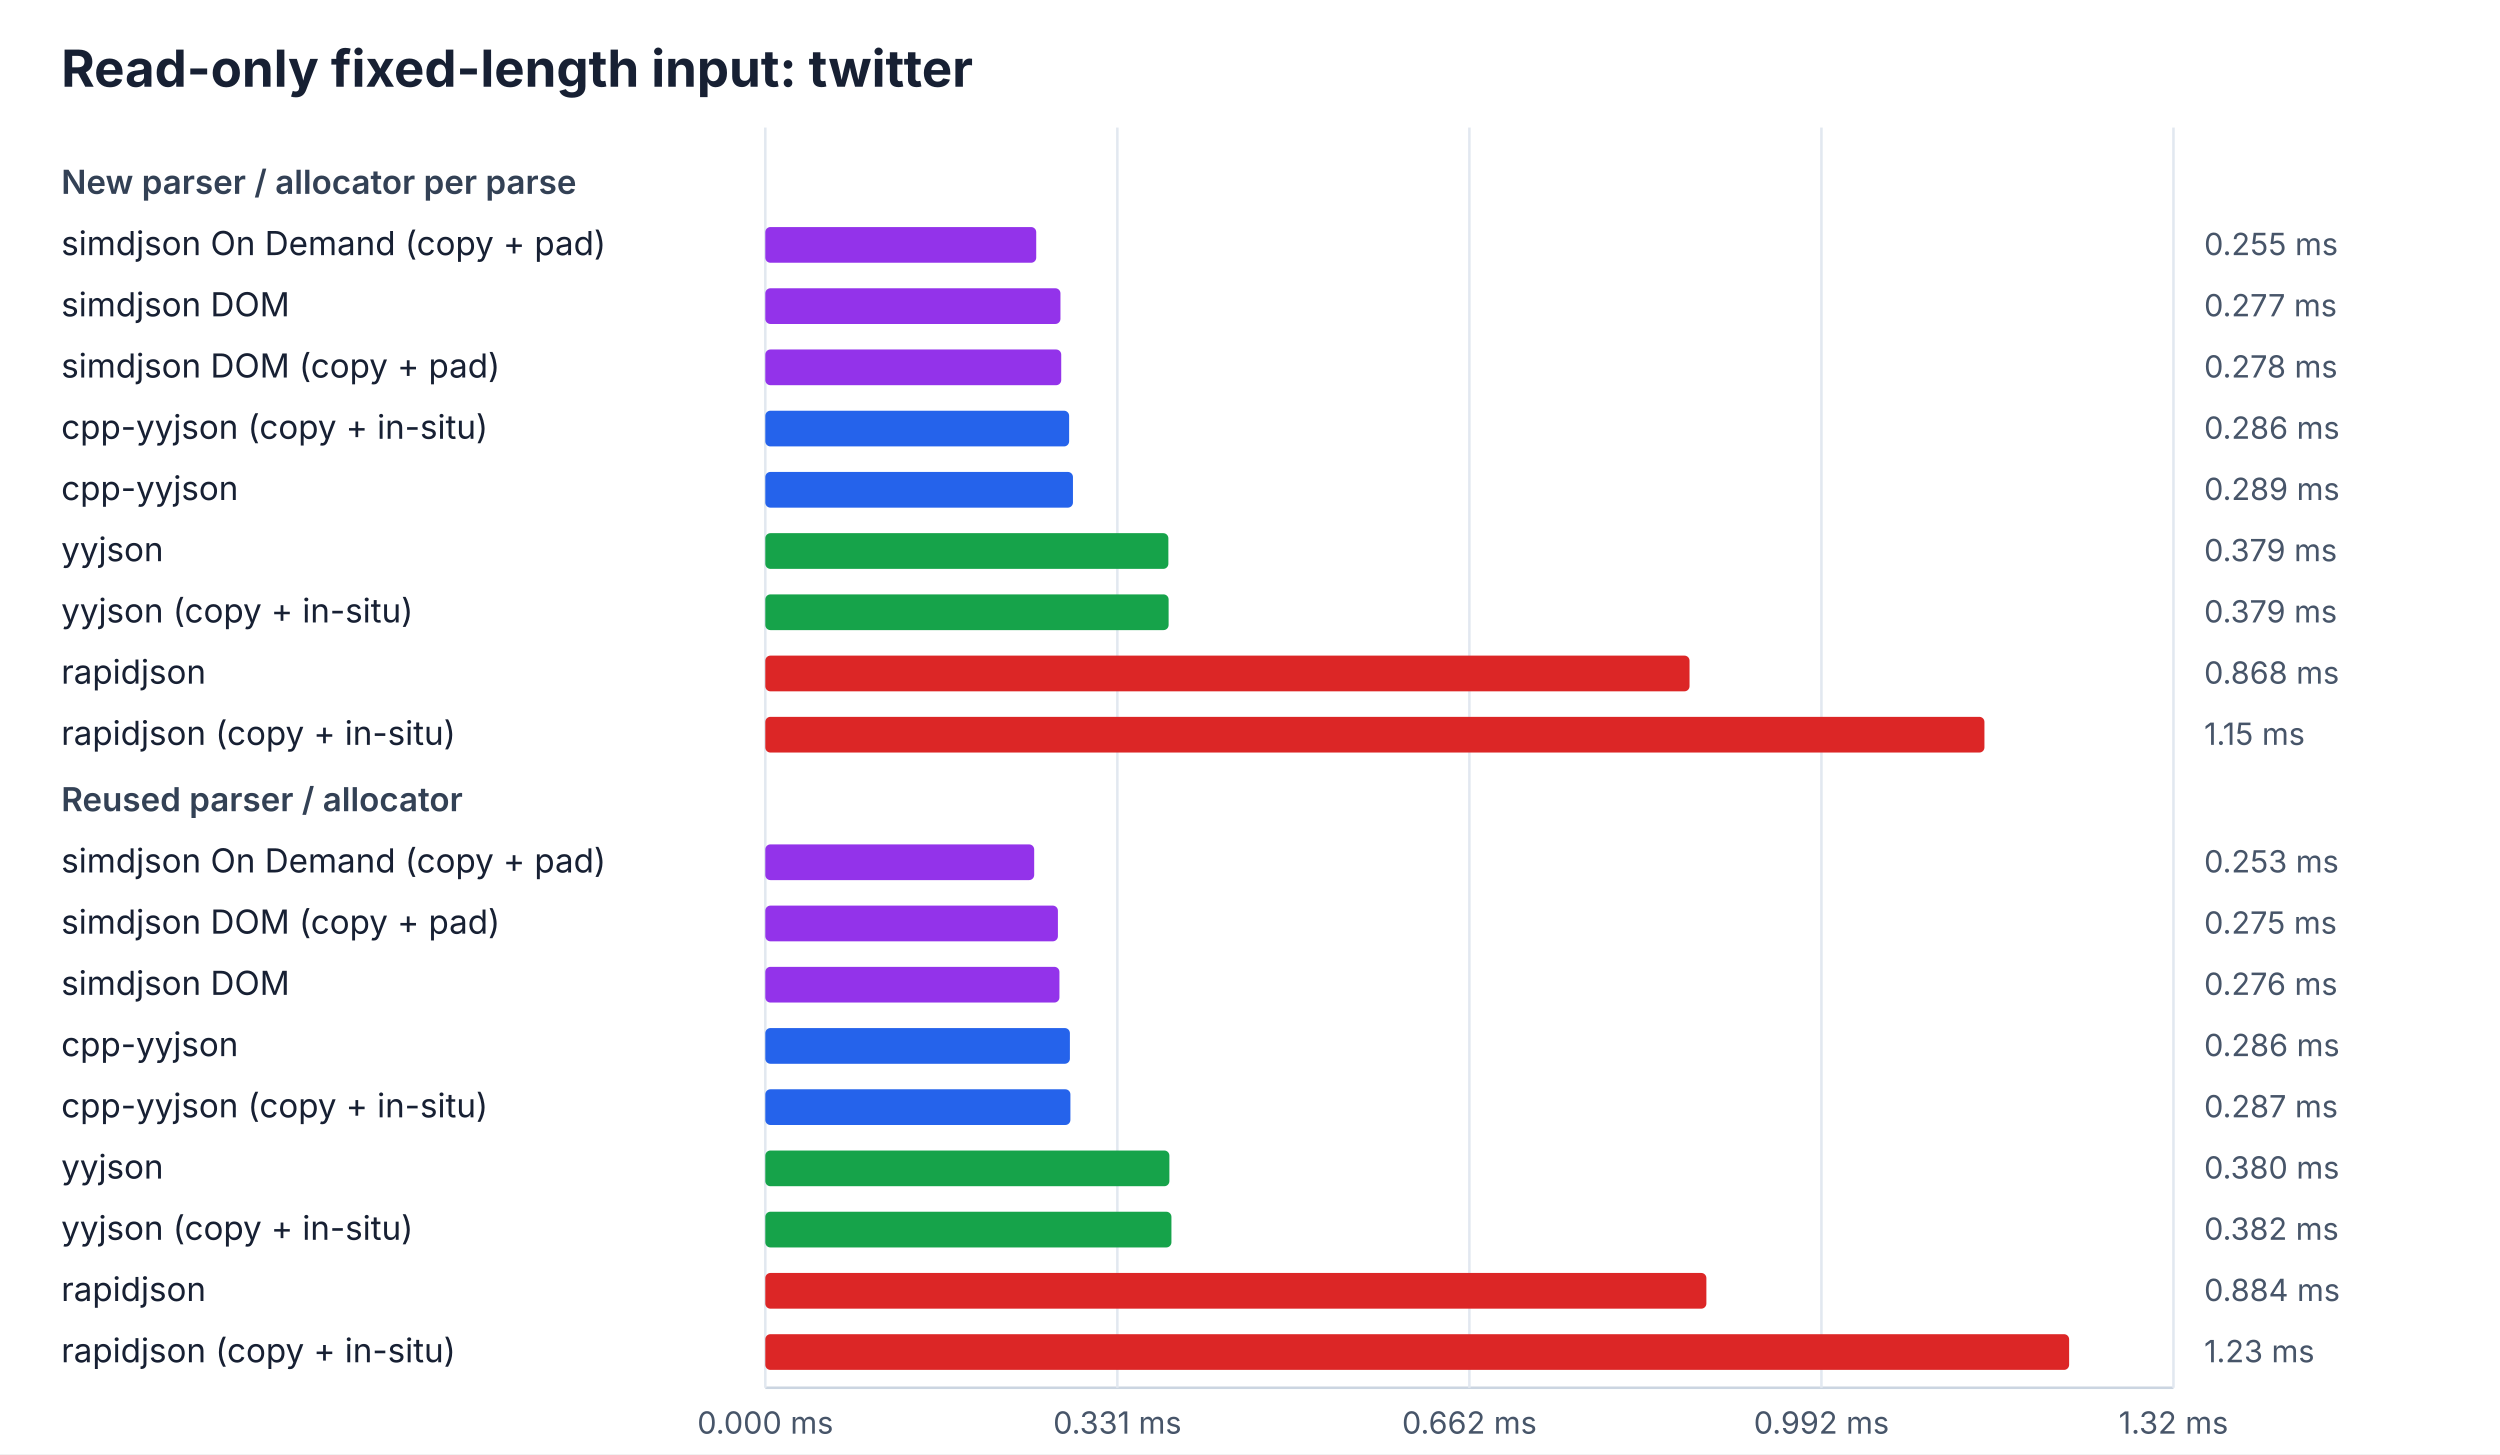
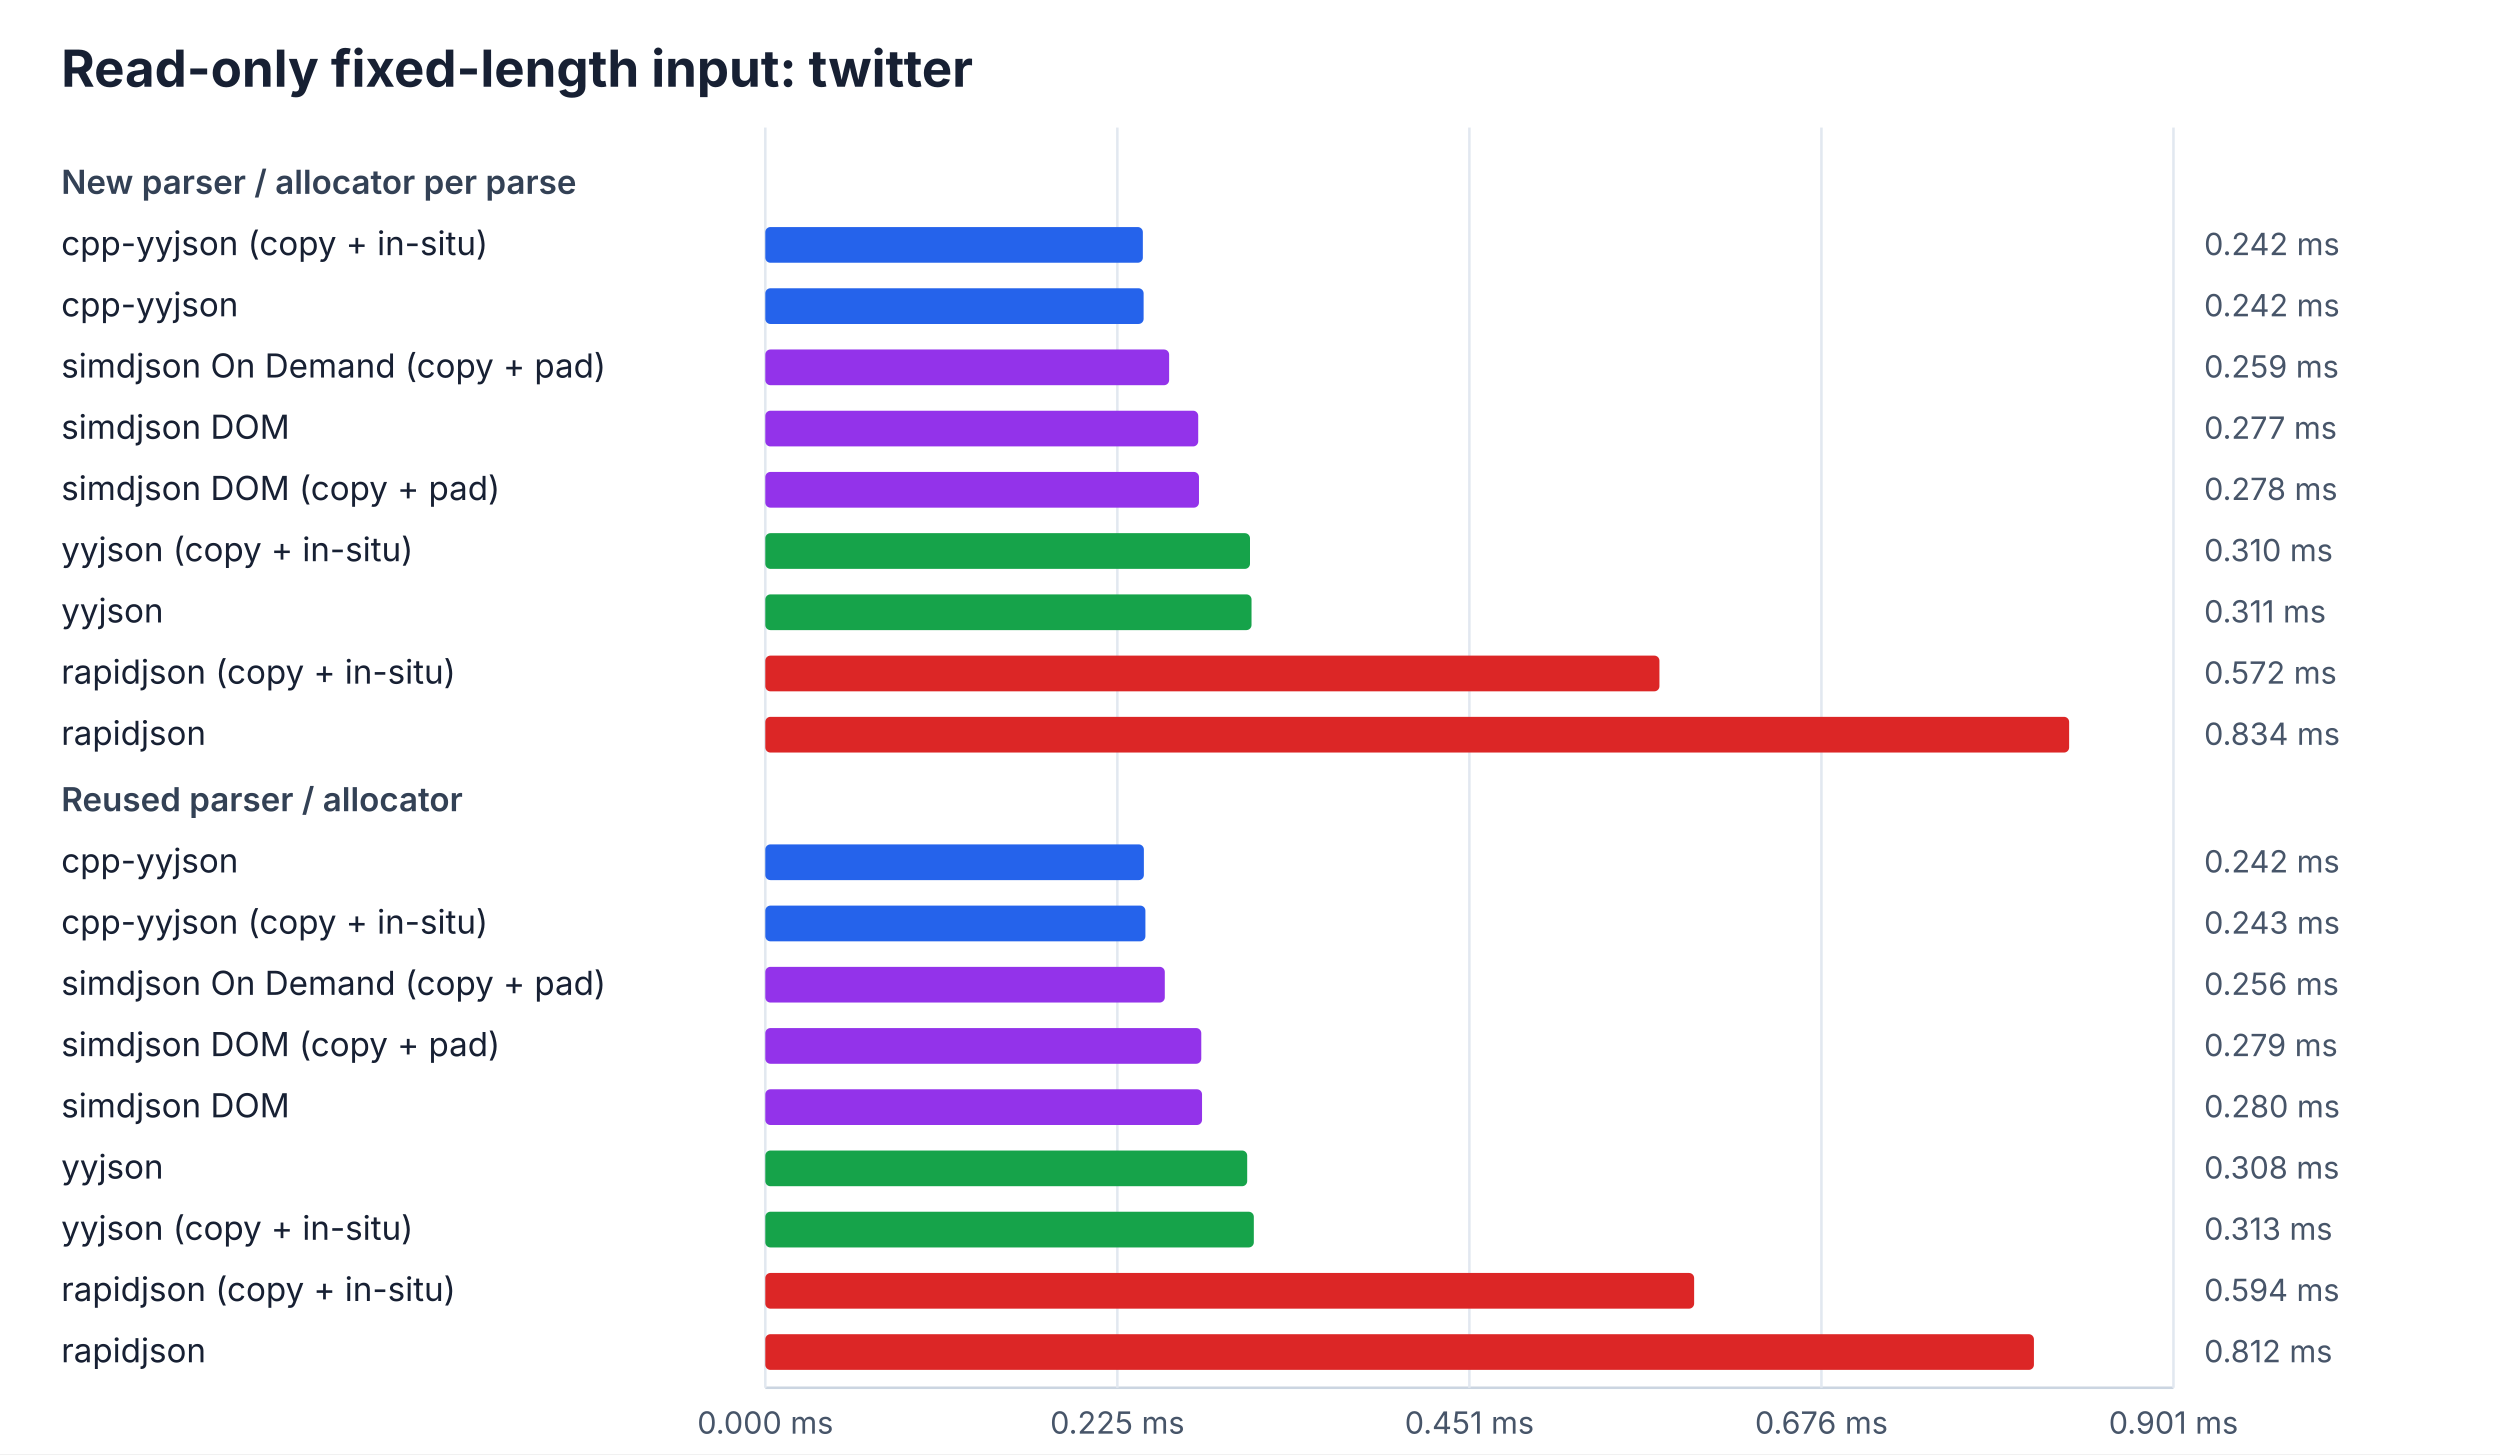
<svg xmlns="http://www.w3.org/2000/svg" width="980" height="570" viewBox="0 0 980 570">
  <rect width="100%" height="100%" fill="#ffffff" />
  <style>text{font-family:ui-sans-serif,system-ui,-apple-system,BlinkMacSystemFont,"Segoe UI",sans-serif;fill:#172033}.title{font-size:20px;font-weight:700}.heading{font-size:13px;font-weight:600;fill:#334155}.label{font-size:13px}.value{font-size:12px;fill:#475569}.axis{stroke:#cbd5e1;stroke-width:1}.grid{stroke:#e2e8f0;stroke-width:1}</style>
  <text x="24" y="34" class="title">Read-only fixed-length input: twitter</text>
  <line x1="300" y1="544" x2="852" y2="544" class="axis" />
  <line x1="300.0" y1="50" x2="300.0" y2="544" class="grid" />
  <text x="300.0" y="562" class="value" text-anchor="middle">0.000 ms</text>
  <line x1="438.0" y1="50" x2="438.0" y2="544" class="grid" />
-   <text x="438.0" y="562" class="value" text-anchor="middle">0.331 ms</text>
+   <text x="438.0" y="562" class="value" text-anchor="middle">0.225 ms</text>
  <line x1="576.0" y1="50" x2="576.0" y2="544" class="grid" />
-   <text x="576.0" y="562" class="value" text-anchor="middle">0.662 ms</text>
+   <text x="576.0" y="562" class="value" text-anchor="middle">0.451 ms</text>
  <line x1="714.0" y1="50" x2="714.0" y2="544" class="grid" />
-   <text x="714.0" y="562" class="value" text-anchor="middle">0.992 ms</text>
+   <text x="714.0" y="562" class="value" text-anchor="middle">0.676 ms</text>
  <line x1="852.0" y1="50" x2="852.0" y2="544" class="grid" />
-   <text x="852.0" y="562" class="value" text-anchor="middle">1.32 ms</text>
+   <text x="852.0" y="562" class="value" text-anchor="middle">0.901 ms</text>
  <text x="24" y="76" class="heading">New parser / allocator per parse</text>
-   <text x="24" y="100" class="label">simdjson On Demand (copy + pad)</text>
-   <rect x="300" y="89" width="106.2" height="14" rx="2" fill="#9333ea" />
-   <text x="864" y="100" class="value">0.255 ms</text>
-   <text x="24" y="124" class="label">simdjson DOM</text>
-   <rect x="300" y="113" width="115.7" height="14" rx="2" fill="#9333ea" />
-   <text x="864" y="124" class="value">0.277 ms</text>
-   <text x="24" y="148" class="label">simdjson DOM (copy + pad)</text>
-   <rect x="300" y="137" width="116.0" height="14" rx="2" fill="#9333ea" />
-   <text x="864" y="148" class="value">0.278 ms</text>
-   <text x="24" y="172" class="label">cpp-yyjson (copy + in-situ)</text>
-   <rect x="300" y="161" width="119.1" height="14" rx="2" fill="#2563eb" />
-   <text x="864" y="172" class="value">0.286 ms</text>
-   <text x="24" y="196" class="label">cpp-yyjson</text>
-   <rect x="300" y="185" width="120.6" height="14" rx="2" fill="#2563eb" />
-   <text x="864" y="196" class="value">0.289 ms</text>
-   <text x="24" y="220" class="label">yyjson</text>
-   <rect x="300" y="209" width="158.0" height="14" rx="2" fill="#16a34a" />
-   <text x="864" y="220" class="value">0.379 ms</text>
-   <text x="24" y="244" class="label">yyjson (copy + in-situ)</text>
-   <rect x="300" y="233" width="158.1" height="14" rx="2" fill="#16a34a" />
-   <text x="864" y="244" class="value">0.379 ms</text>
-   <text x="24" y="268" class="label">rapidjson</text>
-   <rect x="300" y="257" width="362.3" height="14" rx="2" fill="#dc2626" />
-   <text x="864" y="268" class="value">0.868 ms</text>
-   <text x="24" y="292" class="label">rapidjson (copy + in-situ)</text>
-   <rect x="300" y="281" width="477.9" height="14" rx="2" fill="#dc2626" />
-   <text x="864" y="292" class="value">1.15 ms</text>
+   <text x="24" y="100" class="label">cpp-yyjson (copy + in-situ)</text>
+   <rect x="300" y="89" width="148.0" height="14" rx="2" fill="#2563eb" />
+   <text x="864" y="100" class="value">0.242 ms</text>
+   <text x="24" y="124" class="label">cpp-yyjson</text>
+   <rect x="300" y="113" width="148.3" height="14" rx="2" fill="#2563eb" />
+   <text x="864" y="124" class="value">0.242 ms</text>
+   <text x="24" y="148" class="label">simdjson On Demand (copy + pad)</text>
+   <rect x="300" y="137" width="158.3" height="14" rx="2" fill="#9333ea" />
+   <text x="864" y="148" class="value">0.259 ms</text>
+   <text x="24" y="172" class="label">simdjson DOM</text>
+   <rect x="300" y="161" width="169.7" height="14" rx="2" fill="#9333ea" />
+   <text x="864" y="172" class="value">0.277 ms</text>
+   <text x="24" y="196" class="label">simdjson DOM (copy + pad)</text>
+   <rect x="300" y="185" width="170.0" height="14" rx="2" fill="#9333ea" />
+   <text x="864" y="196" class="value">0.278 ms</text>
+   <text x="24" y="220" class="label">yyjson (copy + in-situ)</text>
+   <rect x="300" y="209" width="190.0" height="14" rx="2" fill="#16a34a" />
+   <text x="864" y="220" class="value">0.310 ms</text>
+   <text x="24" y="244" class="label">yyjson</text>
+   <rect x="300" y="233" width="190.6" height="14" rx="2" fill="#16a34a" />
+   <text x="864" y="244" class="value">0.311 ms</text>
+   <text x="24" y="268" class="label">rapidjson (copy + in-situ)</text>
+   <rect x="300" y="257" width="350.5" height="14" rx="2" fill="#dc2626" />
+   <text x="864" y="268" class="value">0.572 ms</text>
+   <text x="24" y="292" class="label">rapidjson</text>
+   <rect x="300" y="281" width="511.1" height="14" rx="2" fill="#dc2626" />
+   <text x="864" y="292" class="value">0.834 ms</text>
  <text x="24" y="318" class="heading">Reused parser / allocator</text>
-   <text x="24" y="342" class="label">simdjson On Demand (copy + pad)</text>
-   <rect x="300" y="331" width="105.4" height="14" rx="2" fill="#9333ea" />
-   <text x="864" y="342" class="value">0.253 ms</text>
-   <text x="24" y="366" class="label">simdjson DOM (copy + pad)</text>
-   <rect x="300" y="355" width="114.7" height="14" rx="2" fill="#9333ea" />
-   <text x="864" y="366" class="value">0.275 ms</text>
-   <text x="24" y="390" class="label">simdjson DOM</text>
-   <rect x="300" y="379" width="115.3" height="14" rx="2" fill="#9333ea" />
-   <text x="864" y="390" class="value">0.276 ms</text>
-   <text x="24" y="414" class="label">cpp-yyjson</text>
-   <rect x="300" y="403" width="119.4" height="14" rx="2" fill="#2563eb" />
-   <text x="864" y="414" class="value">0.286 ms</text>
-   <text x="24" y="438" class="label">cpp-yyjson (copy + in-situ)</text>
-   <rect x="300" y="427" width="119.6" height="14" rx="2" fill="#2563eb" />
-   <text x="864" y="438" class="value">0.287 ms</text>
+   <text x="24" y="342" class="label">cpp-yyjson</text>
+   <rect x="300" y="331" width="148.4" height="14" rx="2" fill="#2563eb" />
+   <text x="864" y="342" class="value">0.242 ms</text>
+   <text x="24" y="366" class="label">cpp-yyjson (copy + in-situ)</text>
+   <rect x="300" y="355" width="149.0" height="14" rx="2" fill="#2563eb" />
+   <text x="864" y="366" class="value">0.243 ms</text>
+   <text x="24" y="390" class="label">simdjson On Demand (copy + pad)</text>
+   <rect x="300" y="379" width="156.6" height="14" rx="2" fill="#9333ea" />
+   <text x="864" y="390" class="value">0.256 ms</text>
+   <text x="24" y="414" class="label">simdjson DOM (copy + pad)</text>
+   <rect x="300" y="403" width="170.9" height="14" rx="2" fill="#9333ea" />
+   <text x="864" y="414" class="value">0.279 ms</text>
+   <text x="24" y="438" class="label">simdjson DOM</text>
+   <rect x="300" y="427" width="171.2" height="14" rx="2" fill="#9333ea" />
+   <text x="864" y="438" class="value">0.280 ms</text>
  <text x="24" y="462" class="label">yyjson</text>
-   <rect x="300" y="451" width="158.4" height="14" rx="2" fill="#16a34a" />
-   <text x="864" y="462" class="value">0.380 ms</text>
+   <rect x="300" y="451" width="188.9" height="14" rx="2" fill="#16a34a" />
+   <text x="864" y="462" class="value">0.308 ms</text>
  <text x="24" y="486" class="label">yyjson (copy + in-situ)</text>
-   <rect x="300" y="475" width="159.2" height="14" rx="2" fill="#16a34a" />
-   <text x="864" y="486" class="value">0.382 ms</text>
-   <text x="24" y="510" class="label">rapidjson</text>
-   <rect x="300" y="499" width="368.9" height="14" rx="2" fill="#dc2626" />
-   <text x="864" y="510" class="value">0.884 ms</text>
-   <text x="24" y="534" class="label">rapidjson (copy + in-situ)</text>
-   <rect x="300" y="523" width="511.1" height="14" rx="2" fill="#dc2626" />
-   <text x="864" y="534" class="value">1.23 ms</text>
+   <rect x="300" y="475" width="191.5" height="14" rx="2" fill="#16a34a" />
+   <text x="864" y="486" class="value">0.313 ms</text>
+   <text x="24" y="510" class="label">rapidjson (copy + in-situ)</text>
+   <rect x="300" y="499" width="364.1" height="14" rx="2" fill="#dc2626" />
+   <text x="864" y="510" class="value">0.594 ms</text>
+   <text x="24" y="534" class="label">rapidjson</text>
+   <rect x="300" y="523" width="497.3" height="14" rx="2" fill="#dc2626" />
+   <text x="864" y="534" class="value">0.812 ms</text>
</svg>
